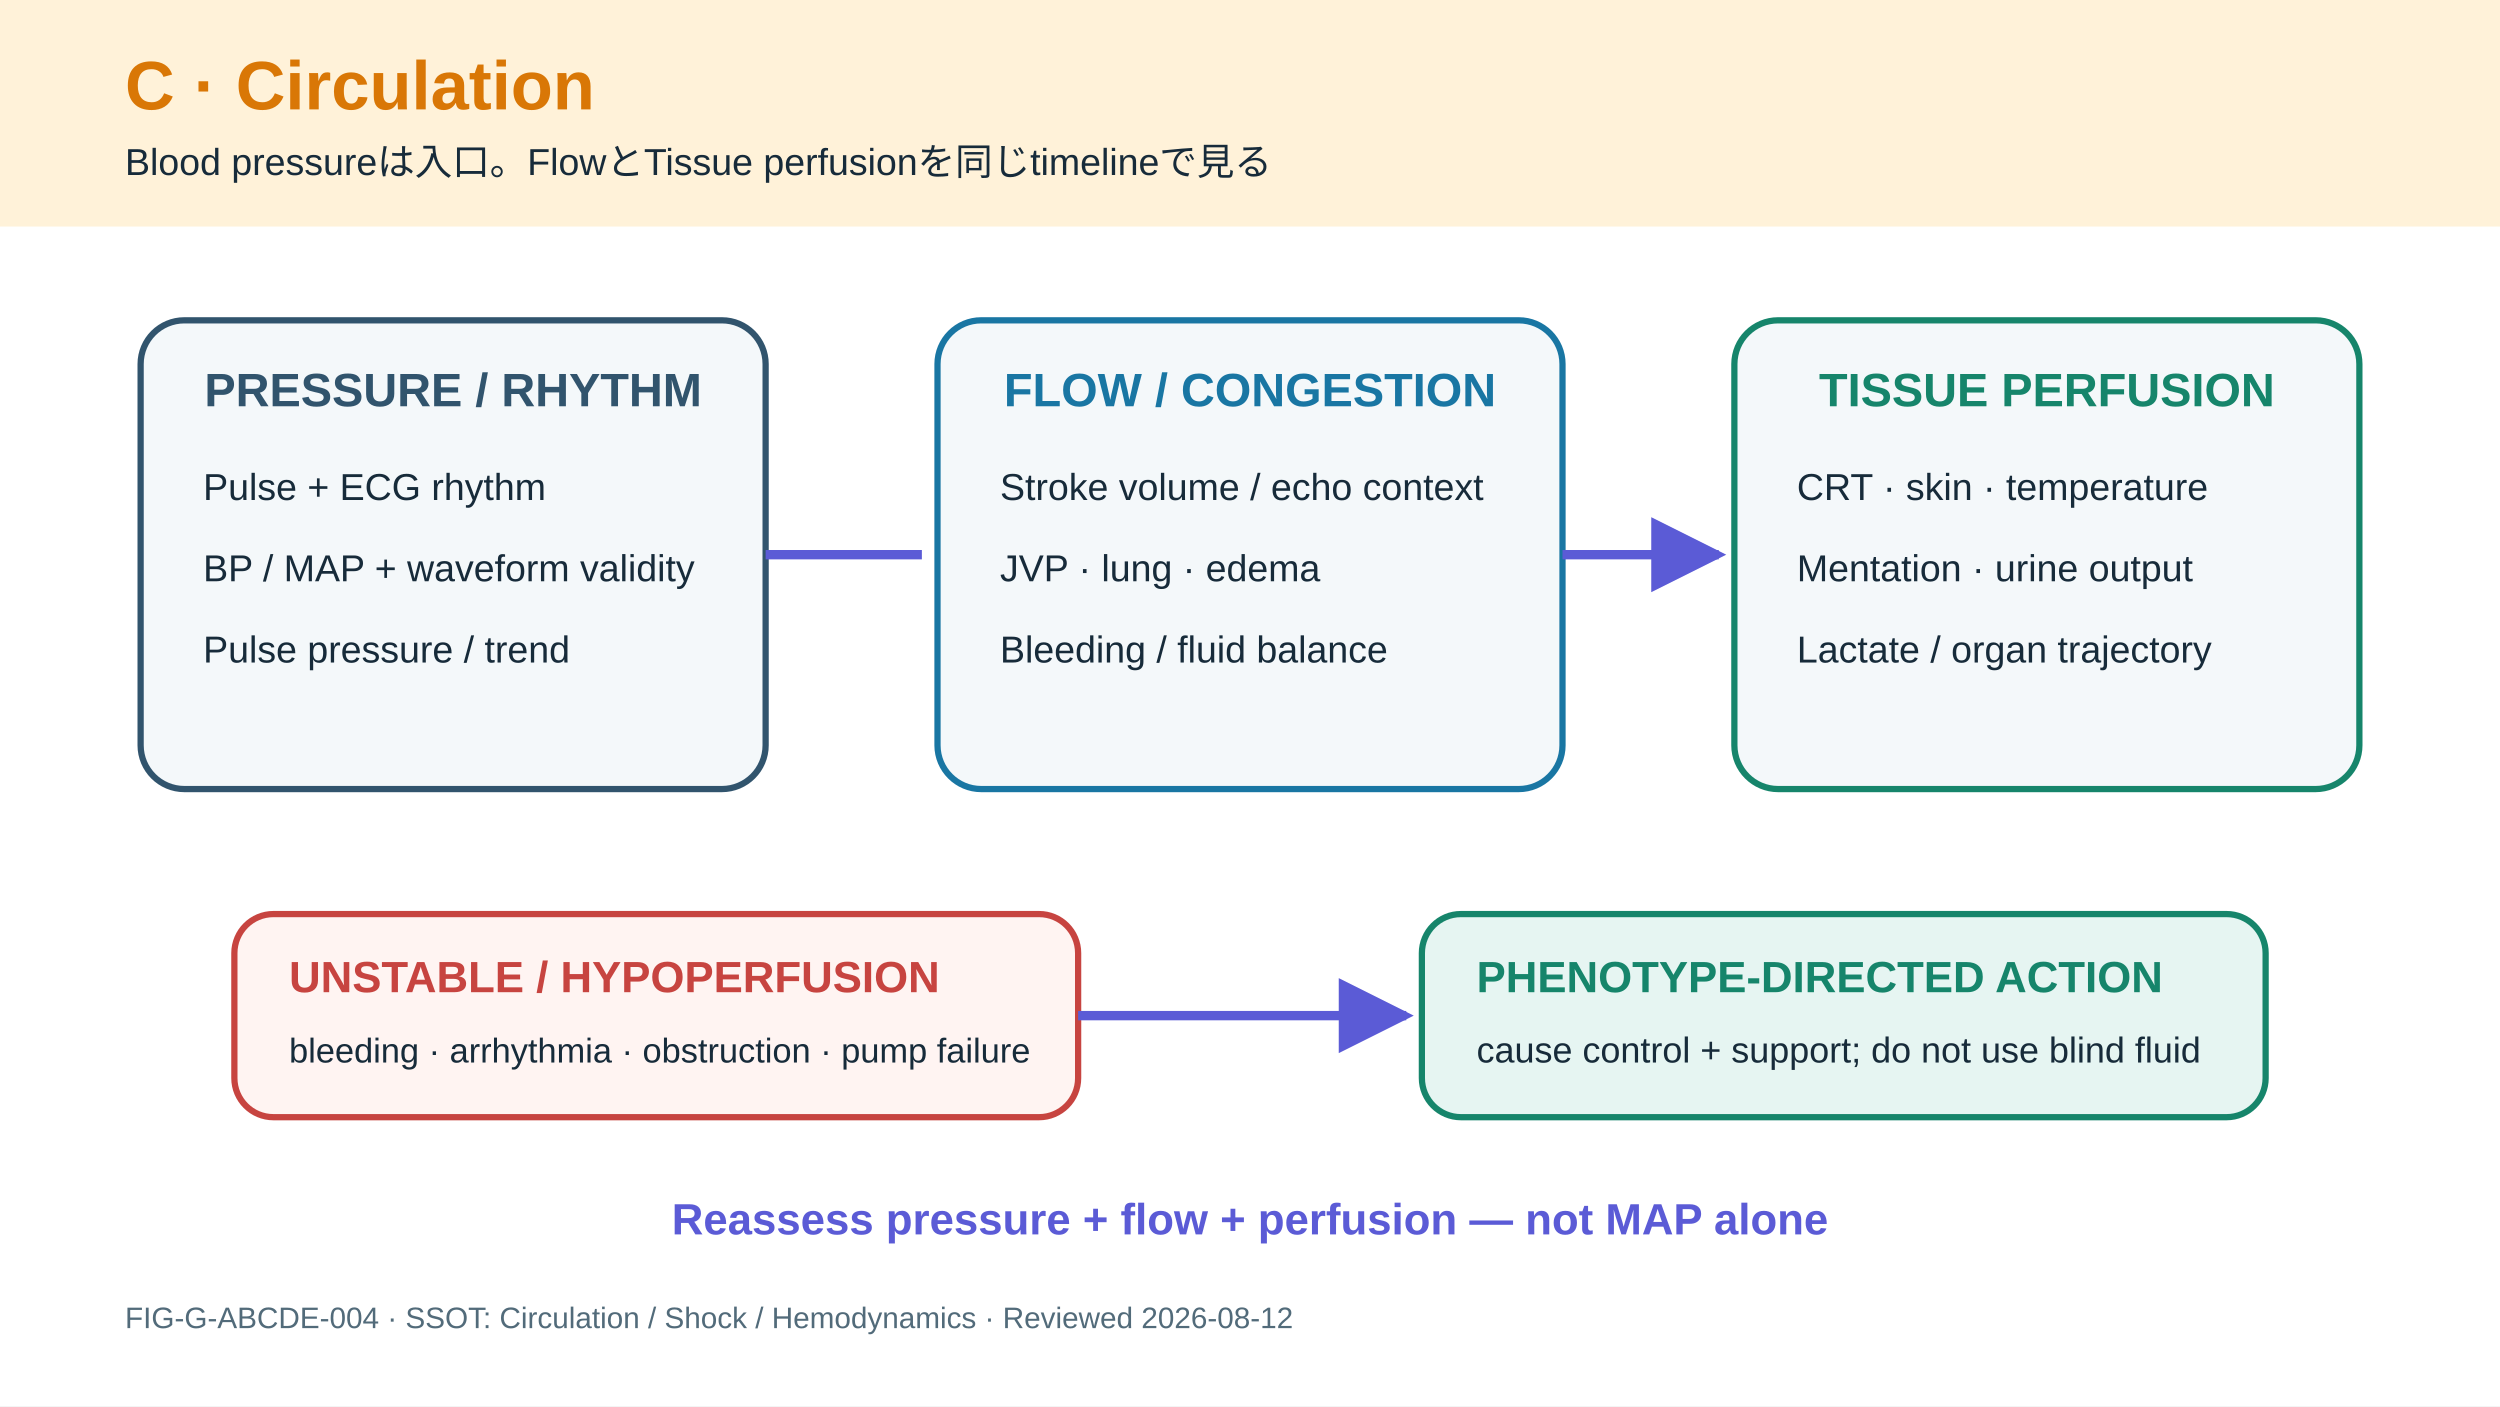
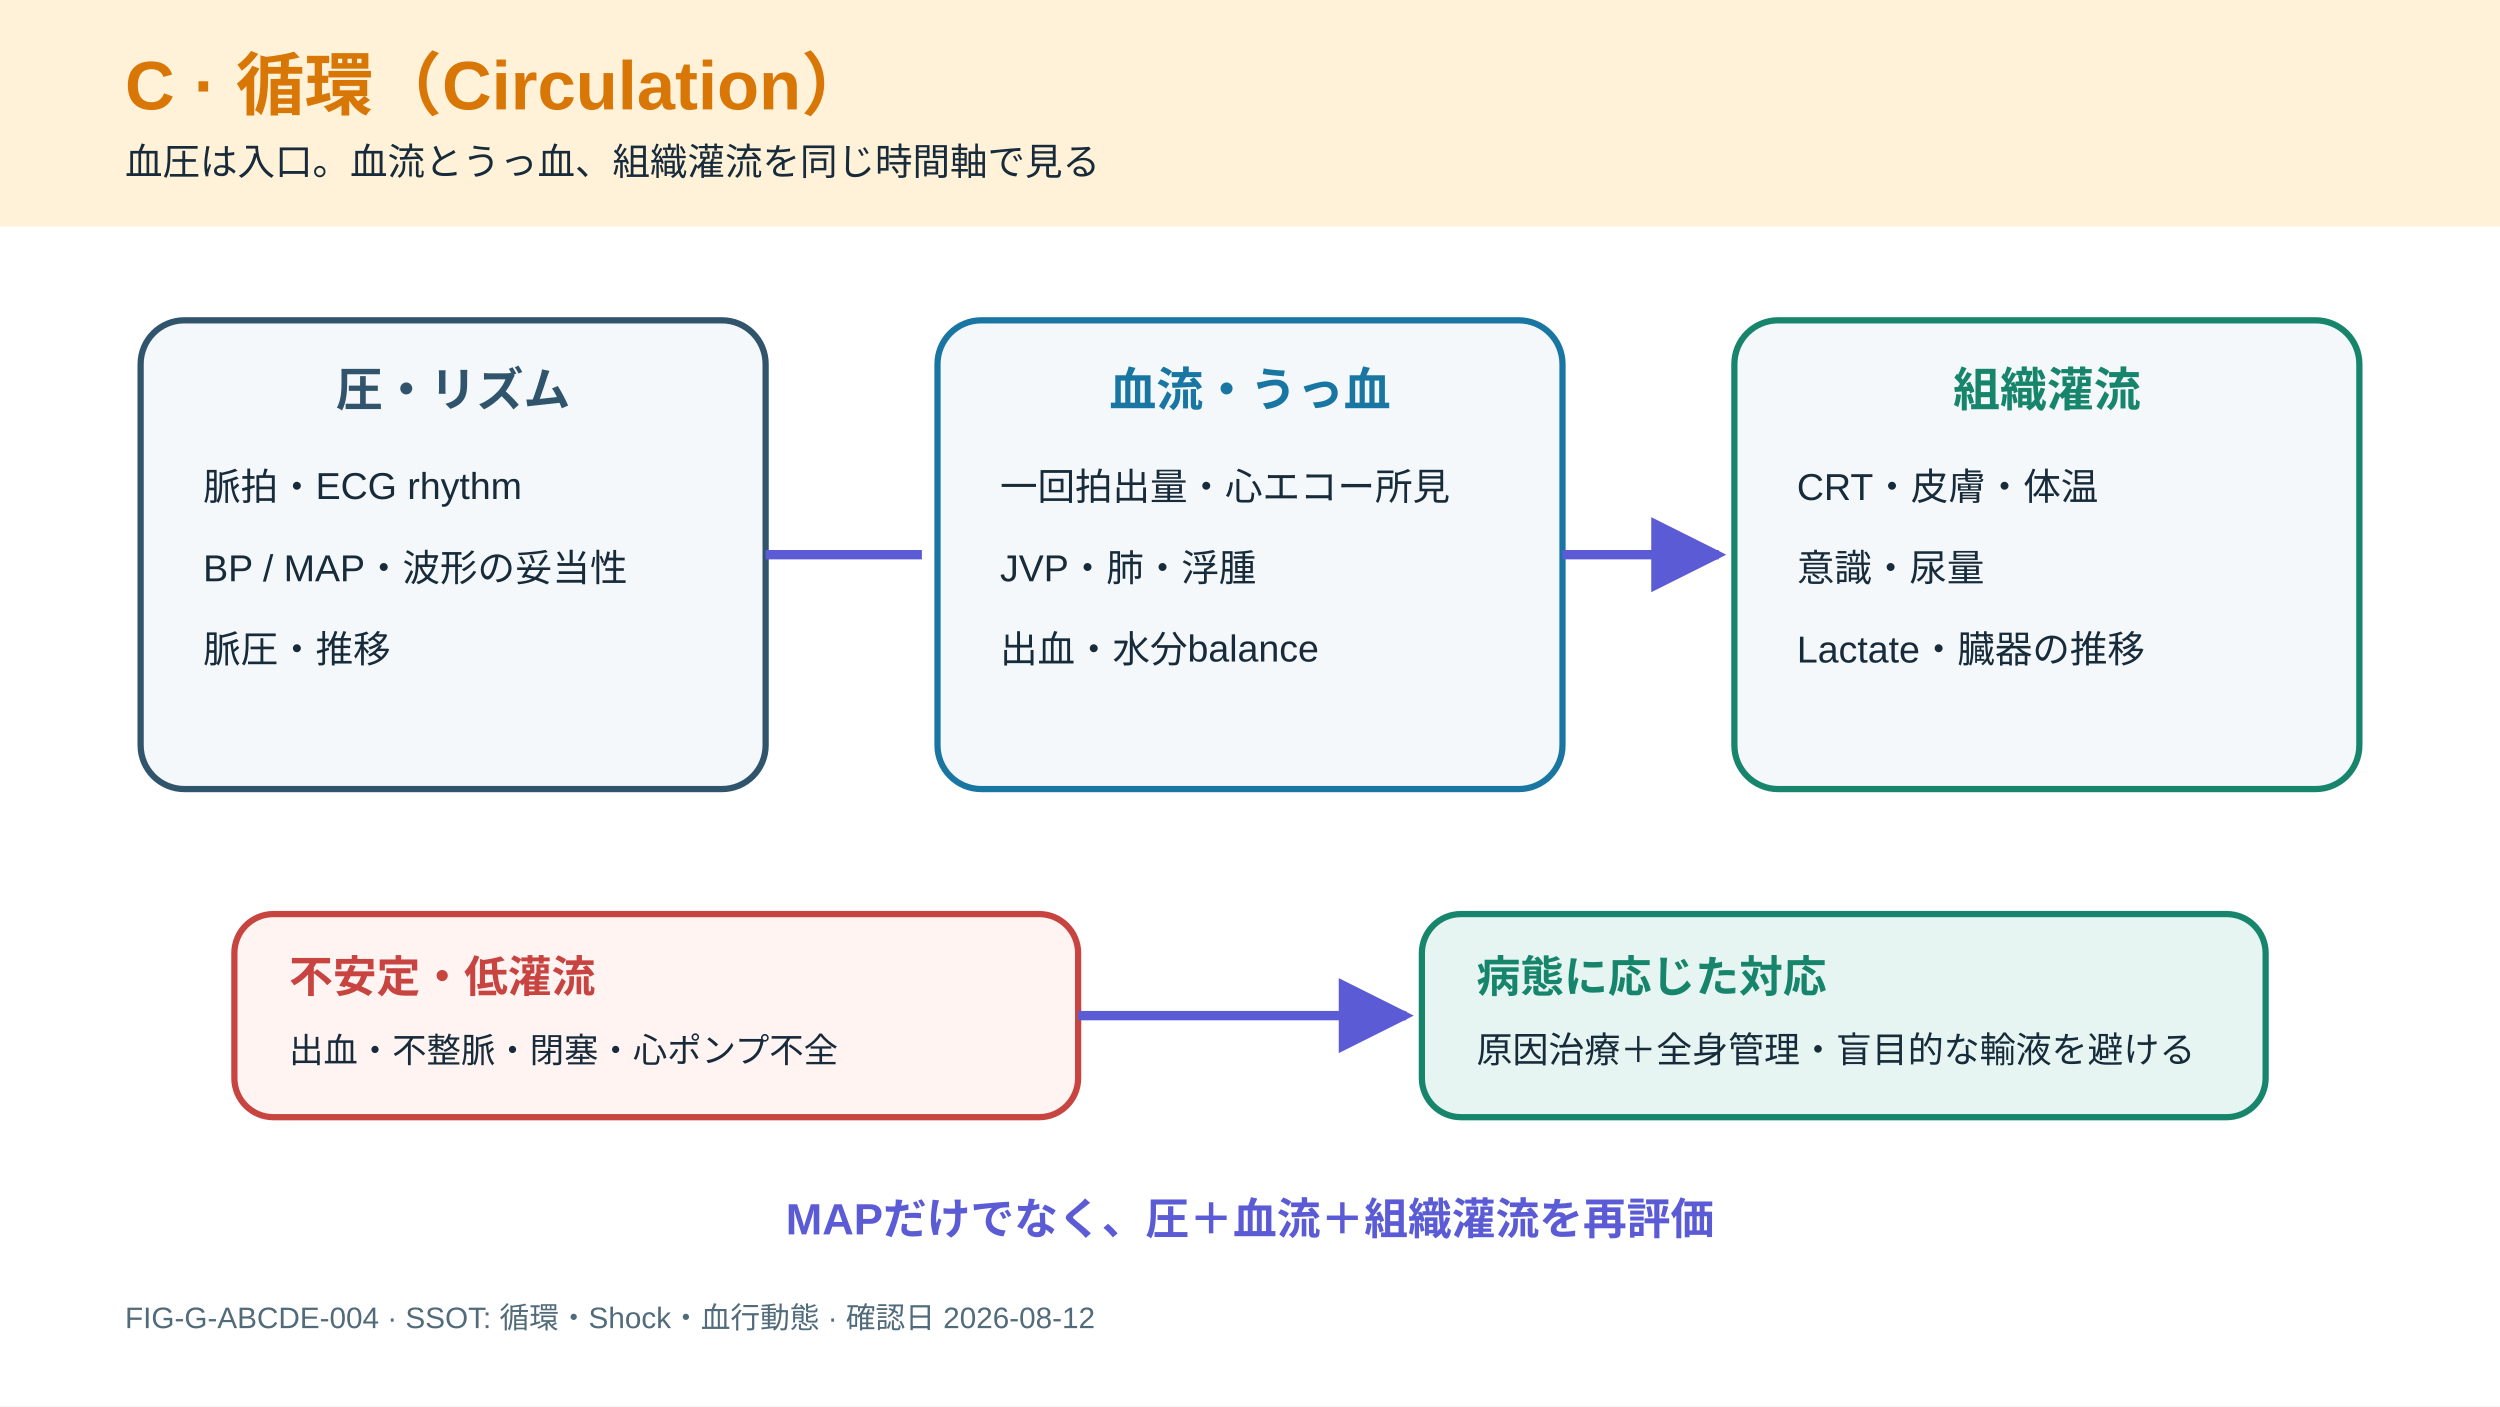
<svg xmlns="http://www.w3.org/2000/svg" width="1600" height="900" viewBox="0 0 1600 900" role="img" aria-labelledby="title desc">
  <defs>
    <marker id="a" viewBox="0 0 10 10" refX="9" refY="5" markerWidth="8" markerHeight="8" orient="auto">
      <path d="M0 0L10 5L0 10Z" fill="#5B5BD6" />
    </marker>
  </defs>
  <rect width="1600" height="900" fill="#fff" />
  <rect width="1600" height="145" fill="#FFF2D9" />
-   <text x="80" y="70" font-family="Arial" font-size="44" font-weight="700" fill="#D97706">C · Circulation</text>
-   <text x="80" y="112" font-family="Arial" font-size="24" fill="#172B3A">Blood pressureは入口。FlowとTissue perfusionを同じtimelineで見る</text>
+   <text x="80" y="70" font-family="Arial" font-size="44" font-weight="700" fill="#D97706">C · 循環（Circulation）</text>
+   <text x="80" y="112" font-family="Arial" font-size="24" fill="#172B3A">血圧は入口。血流とうっ血、組織灌流を同じ時間軸で見る</text>
  <g font-family="Arial">
    <rect x="90" y="205" width="400" height="300" rx="28" fill="#F4F8FA" stroke="#31546D" stroke-width="4" />
-     <text x="290" y="260" text-anchor="middle" font-size="30" font-weight="700" fill="#31546D">PRESSURE / RHYTHM</text>
+     <text x="290" y="260" text-anchor="middle" font-size="30" font-weight="700" fill="#31546D">圧・リズム</text>
    <text x="130" y="320" font-size="24" fill="#172B3A">
-       <tspan x="130">Pulse + ECG rhythm</tspan>
-       <tspan x="130" dy="52">BP / MAP + waveform validity</tspan>
-       <tspan x="130" dy="52">Pulse pressure / trend</tspan>
+       <tspan x="130">脈拍・ECG rhythm</tspan>
+       <tspan x="130" dy="52">BP / MAP・波形の妥当性</tspan>
+       <tspan x="130" dy="52">脈圧・推移</tspan>
    </text>
    <rect x="600" y="205" width="400" height="300" rx="28" fill="#F4F8FA" stroke="#1976A3" stroke-width="4" />
-     <text x="800" y="260" text-anchor="middle" font-size="30" font-weight="700" fill="#1976A3">FLOW / CONGESTION</text>
+     <text x="800" y="260" text-anchor="middle" font-size="30" font-weight="700" fill="#1976A3">血流・うっ血</text>
    <text x="640" y="320" font-size="24" fill="#172B3A">
-       <tspan x="640">Stroke volume / echo context</tspan>
-       <tspan x="640" dy="52">JVP · lung · edema</tspan>
-       <tspan x="640" dy="52">Bleeding / fluid balance</tspan>
+       <tspan x="640">一回拍出量・心エコー所見</tspan>
+       <tspan x="640" dy="52">JVP・肺・浮腫</tspan>
+       <tspan x="640" dy="52">出血・水分balance</tspan>
    </text>
    <rect x="1110" y="205" width="400" height="300" rx="28" fill="#F4F8FA" stroke="#16856B" stroke-width="4" />
-     <text x="1310" y="260" text-anchor="middle" font-size="30" font-weight="700" fill="#16856B">TISSUE PERFUSION</text>
+     <text x="1310" y="260" text-anchor="middle" font-size="30" font-weight="700" fill="#16856B">組織灌流</text>
    <text x="1150" y="320" font-size="24" fill="#172B3A">
-       <tspan x="1150">CRT · skin · temperature</tspan>
-       <tspan x="1150" dy="52">Mentation · urine output</tspan>
-       <tspan x="1150" dy="52">Lactate / organ trajectory</tspan>
+       <tspan x="1150">CRT・皮膚・体温</tspan>
+       <tspan x="1150" dy="52">意識・尿量</tspan>
+       <tspan x="1150" dy="52">Lactate・臓器の推移</tspan>
    </text>
  </g>
  <path d="M490 355H590M1000 355H1100" stroke="#5B5BD6" stroke-width="6" marker-end="url(#a)" />
  <rect x="150" y="585" width="540" height="130" rx="25" fill="#FFF4F2" stroke="#C74440" stroke-width="4" />
-   <text x="185" y="635" font-family="Arial" font-size="28" font-weight="700" fill="#C74440">UNSTABLE / HYPOPERFUSION</text>
-   <text x="185" y="680" font-family="Arial" font-size="22" fill="#172B3A">bleeding · arrhythmia · obstruction · pump failure</text>
+   <text x="185" y="635" font-family="Arial" font-size="28" font-weight="700" fill="#C74440">不安定・低灌流</text>
+   <text x="185" y="680" font-family="Arial" font-size="22" fill="#172B3A">出血・不整脈・閉塞・心ポンプ不全</text>
  <rect x="910" y="585" width="540" height="130" rx="25" fill="#E6F5F2" stroke="#16856B" stroke-width="4" />
-   <text x="945" y="635" font-family="Arial" font-size="28" font-weight="700" fill="#16856B">PHENOTYPE-DIRECTED ACTION</text>
-   <text x="945" y="680" font-family="Arial" font-size="23" fill="#172B3A">cause control + support; do not use blind fluid</text>
+   <text x="945" y="635" font-family="Arial" font-size="28" font-weight="700" fill="#16856B">病態に応じた対応</text>
+   <text x="945" y="680" font-family="Arial" font-size="23" fill="#172B3A">原因治療＋全身管理・盲目的な輸液を避ける</text>
  <path d="M690 650H900" stroke="#5B5BD6" stroke-width="6" marker-end="url(#a)" />
-   <text x="800" y="790" text-anchor="middle" font-family="Arial" font-size="28" font-weight="700" fill="#5B5BD6">Reassess pressure + flow + perfusion — not MAP alone</text>
-   <text x="80" y="850" font-family="Arial" font-size="19" fill="#526B7A">FIG-G-ABCDE-004 · SSOT: Circulation / Shock / Hemodynamics · Reviewed 2026-08-12</text>
+   <text x="800" y="790" text-anchor="middle" font-family="Arial" font-size="28" font-weight="700" fill="#5B5BD6">MAPだけでなく、圧＋血流＋組織灌流を再評価</text>
+   <text x="80" y="850" font-family="Arial" font-size="19" fill="#526B7A">FIG-G-ABCDE-004 · SSOT: 循環・Shock・血行動態 · 確認日 2026-08-12</text>
</svg>
